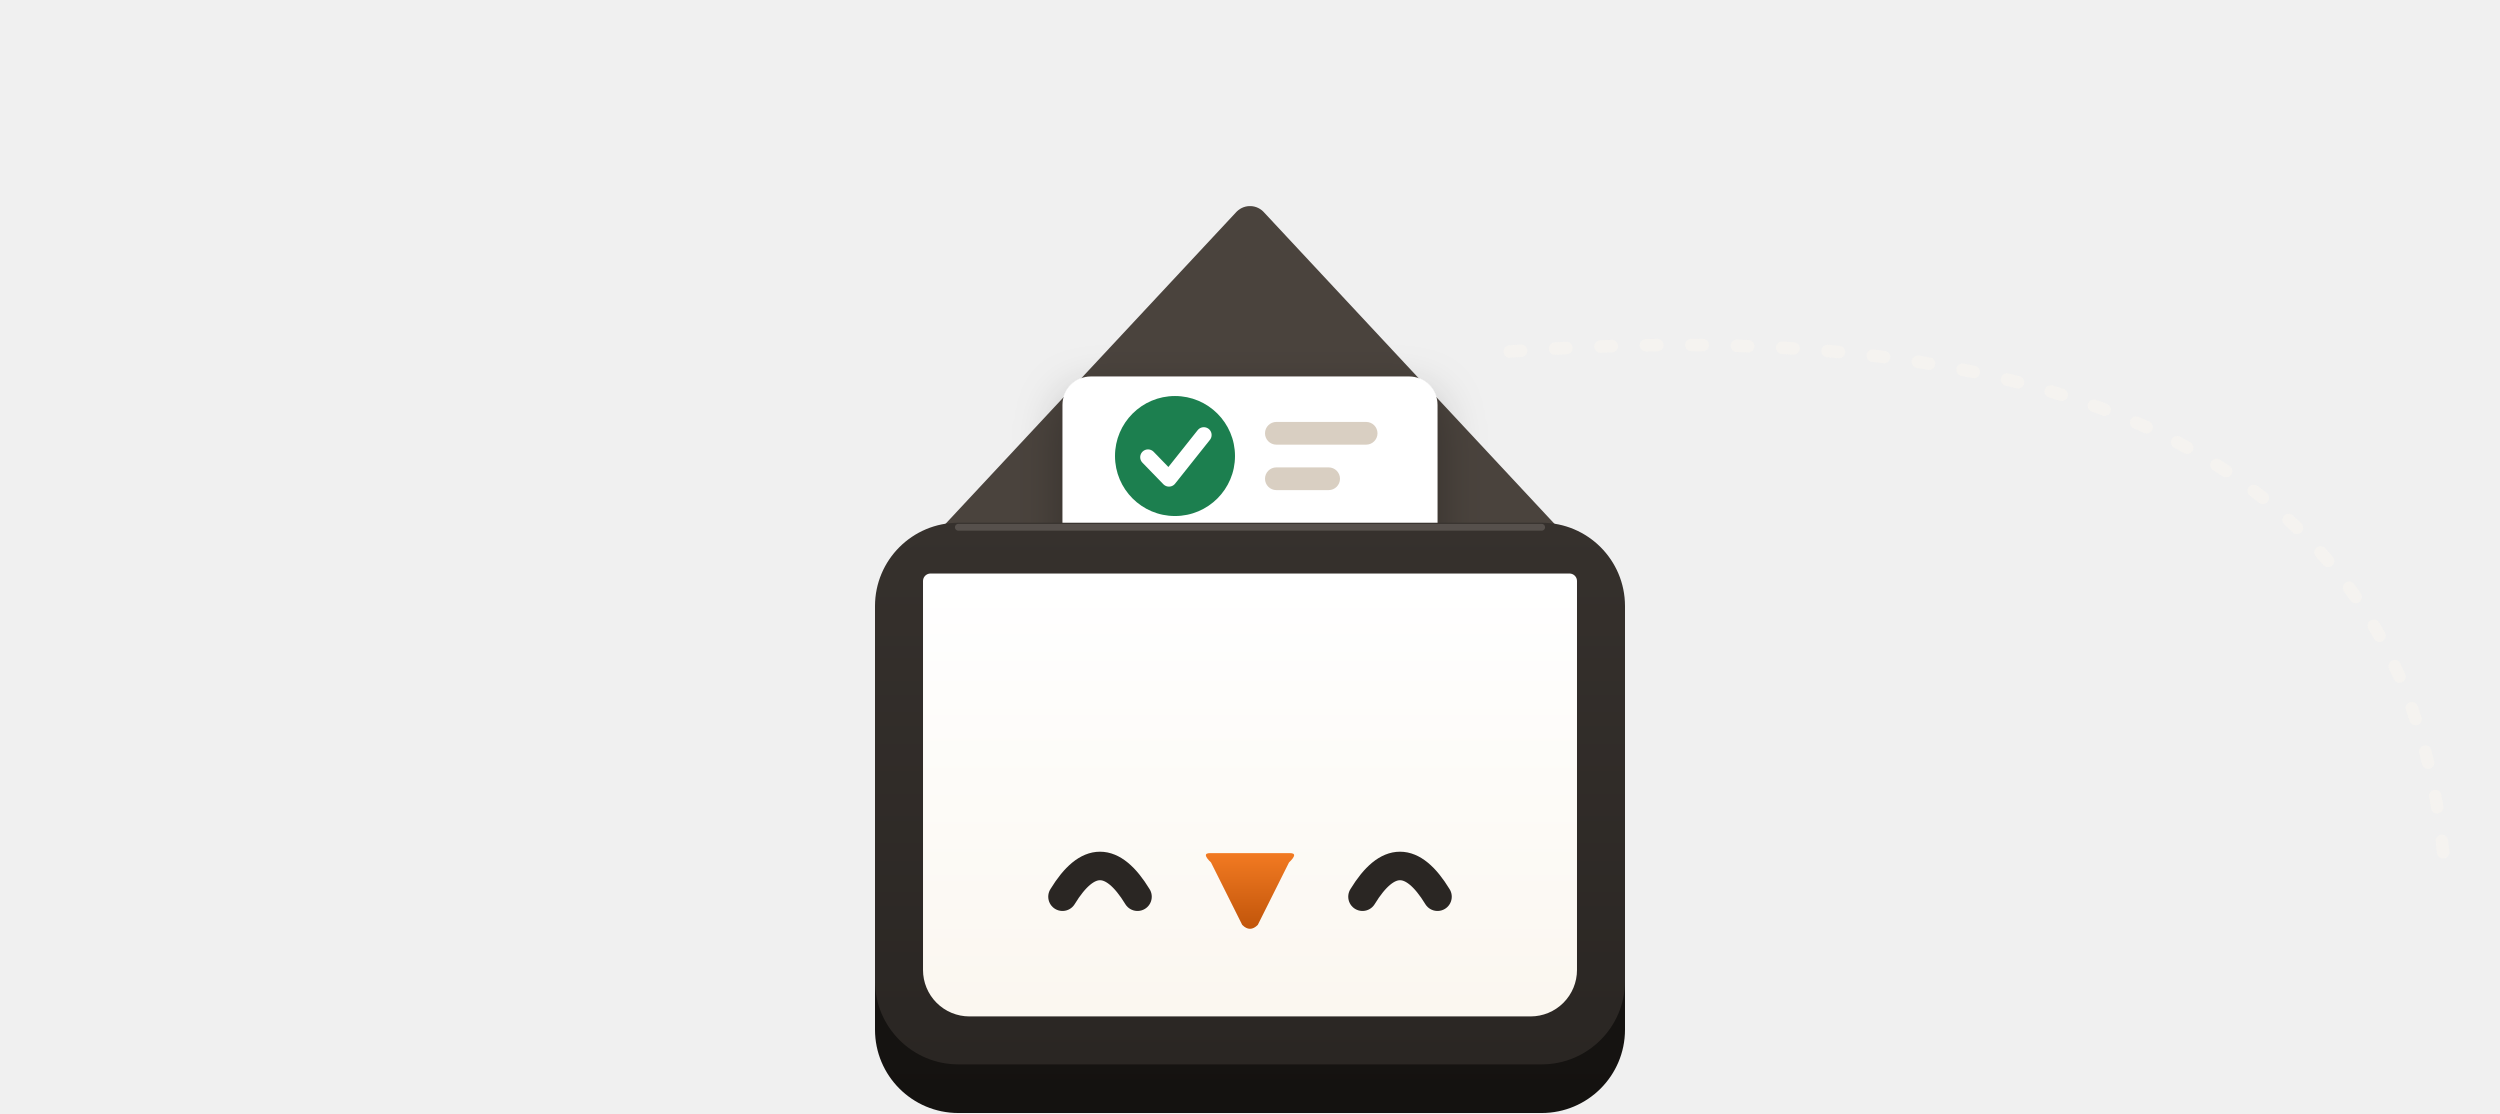
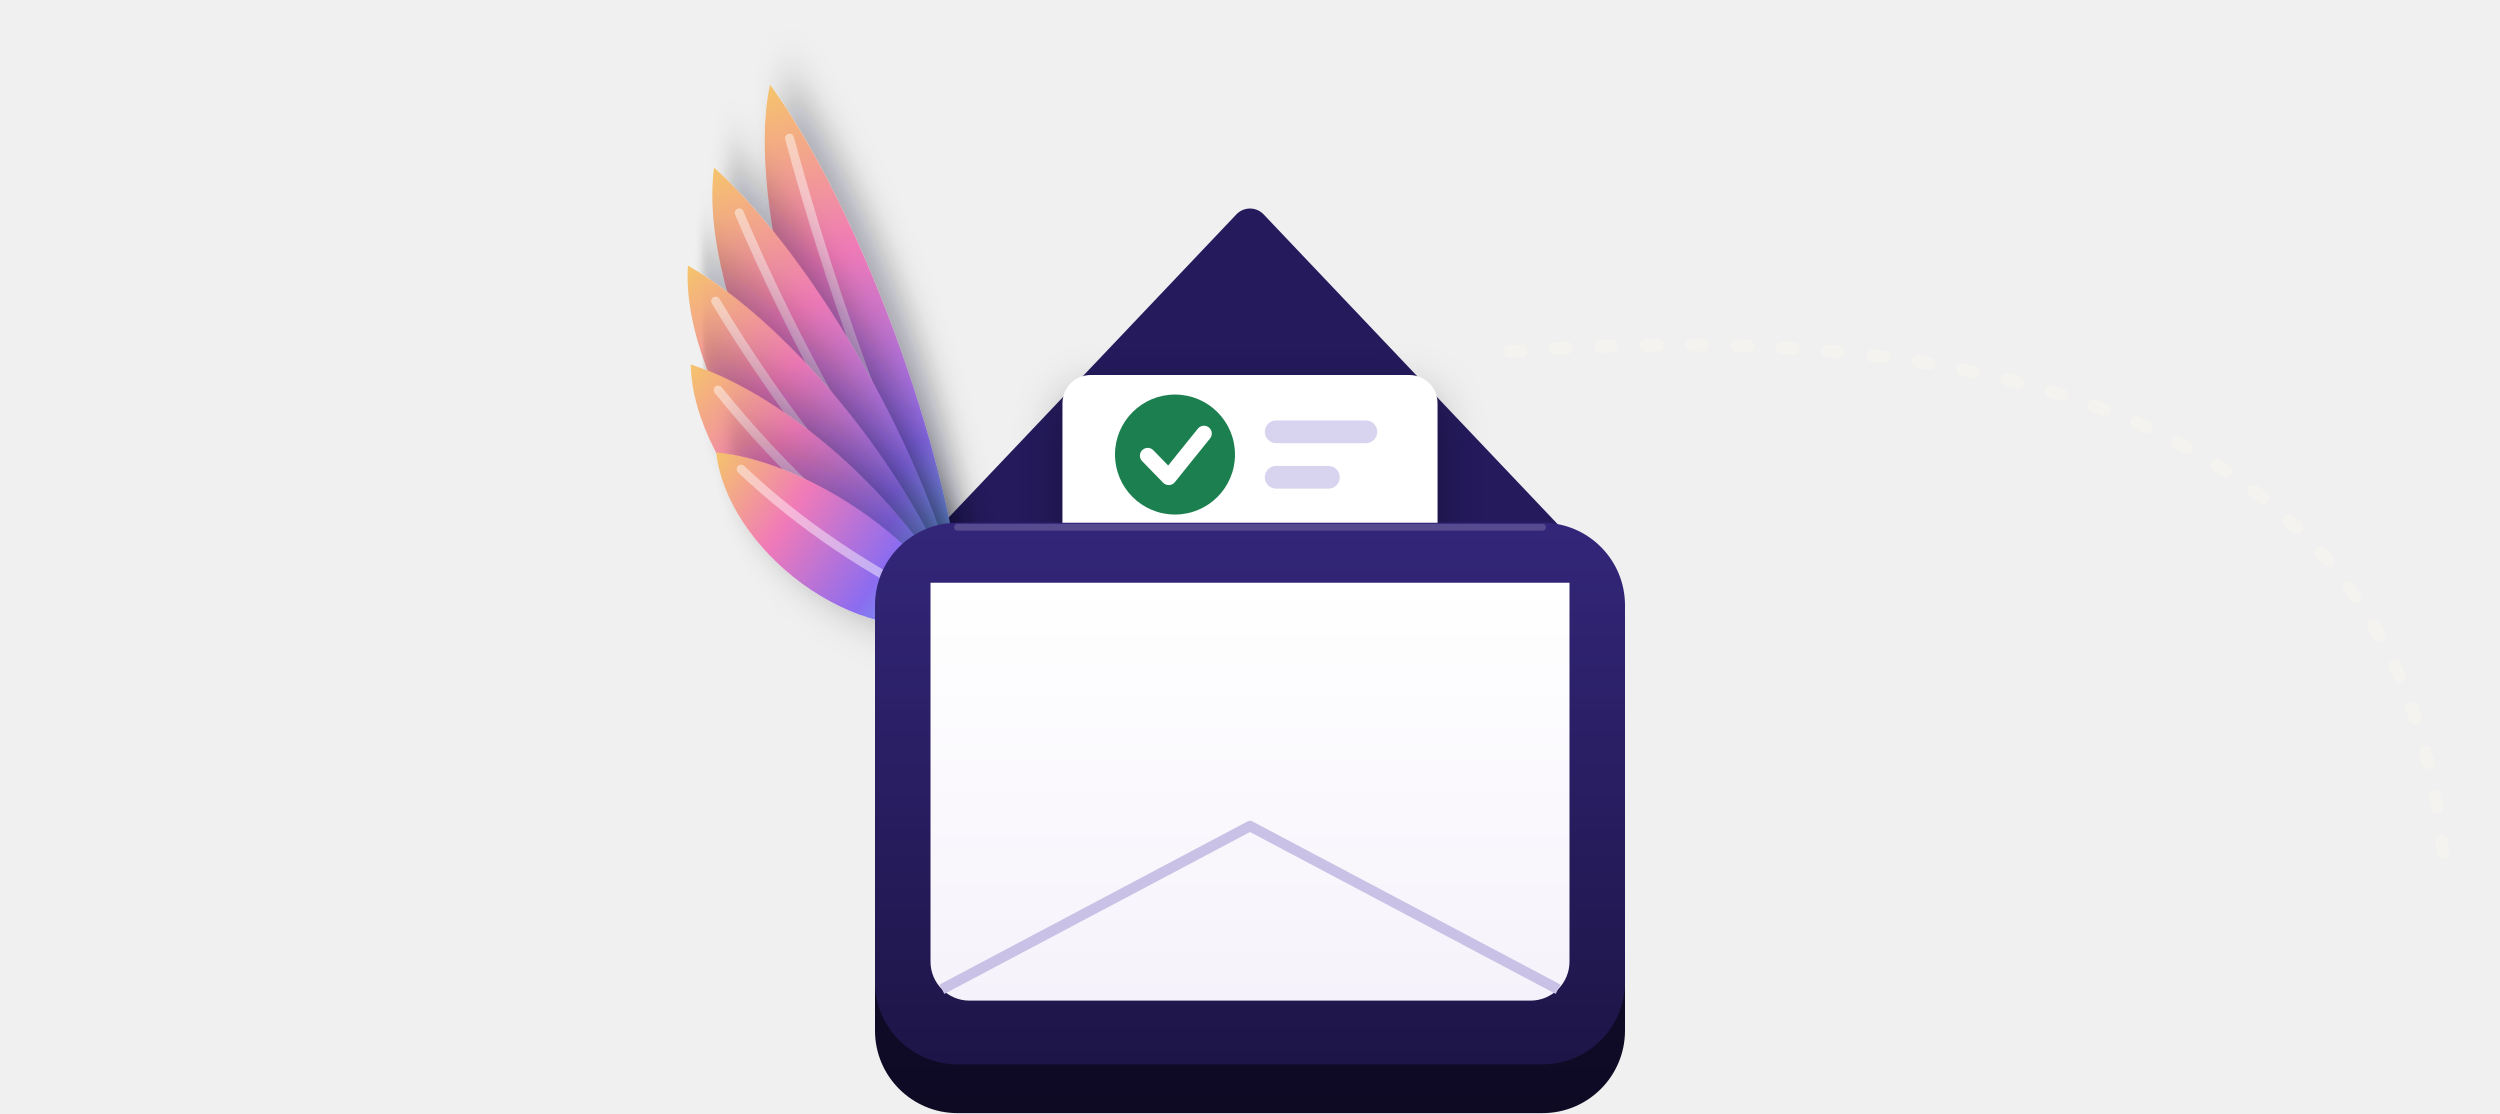
<svg xmlns="http://www.w3.org/2000/svg" width="440" height="196" viewBox="0 0 440 196">
  <defs>
-     <linearGradient id="cband" x1="0" x2="0" y1="0" y2="1">
-       <stop offset="0" stop-color="#8b7d71" />
-       <stop offset="1" stop-color="#7c6f64" />
+     <linearGradient id="frame" x1="0" x2="0" y1="0" y2="1">
+       <stop offset="0" stop-color="#33267a" />
+       <stop offset="1" stop-color="#1d1547" />
    </linearGradient>
-     <linearGradient id="cbevel" x1="0" x2="0" y1="0" y2="1">
-       <stop offset="0" stop-color="#fbf7f0" stop-opacity="0.18" />
-       <stop offset="0.1" stop-color="#fbf7f0" stop-opacity="0" />
-       <stop offset="0.85" stop-color="#000" stop-opacity="0" />
-       <stop offset="1" stop-color="#000" stop-opacity="0.12" />
+     <linearGradient id="lip" x1="0" x2="0" y1="0" y2="1">
+       <stop offset="0" stop-color="#140f33" />
+       <stop offset="1" stop-color="#0e0a24" />
    </linearGradient>
-     <linearGradient id="cink" x1="0" x2="0" y1="0" y2="1">
-       <stop offset="0" stop-color="#36312d" />
-       <stop offset="1" stop-color="#2a2623" />
+     <linearGradient id="paper" x1="0" x2="0" y1="0" y2="1">
+       <stop offset="0" stop-color="#ffffff" />
+       <stop offset="1" stop-color="#f6f2fb" />
    </linearGradient>
-     <linearGradient id="clip" x1="0" x2="0" y1="0" y2="1">
-       <stop offset="0" stop-color="#1c1917" />
-       <stop offset="1" stop-color="#141210" />
+     <linearGradient id="wing" x1="0" x2="1" y1="0" y2="0">
+       <stop offset="0" stop-color="#5ad1e8" />
+       <stop offset="0.32" stop-color="#8b6cf0" />
+       <stop offset="0.68" stop-color="#f07ab8" />
+       <stop offset="1" stop-color="#f5c46b" />
    </linearGradient>
-     <linearGradient id="cpaper" x1="0" x2="0" y1="0" y2="1">
-       <stop offset="0" stop-color="#ffffff" />
-       <stop offset="1" stop-color="#fbf7f0" />
-     </linearGradient>
-     <linearGradient id="cbeak" x1="0" x2="0" y1="0" y2="1">
-       <stop offset="0" stop-color="#f27a22" />
-       <stop offset="1" stop-color="#c1550a" />
-     </linearGradient>
-     <filter id="cshade" x="-30%" y="-30%" width="160%" height="170%">
-       <feDropShadow dx="0" dy="3" stdDeviation="4" flood-color="#1c1917" flood-opacity="0.28" />
+     <filter id="shade" x="-30%" y="-30%" width="160%" height="170%">
+       <feDropShadow dx="0" dy="3" stdDeviation="4" flood-color="#0e0a24" flood-opacity="0.32" />
    </filter>
  </defs>
-   <path d="M164.27 99.33L220 39.57L275.73 99.33Z" fill="#4a433d" stroke="#4a433d" stroke-width="6.6" stroke-linejoin="round" />
-   <rect x="187" y="66.26" width="66" height="66.73" rx="5" fill="#ffffff" filter="url(#cshade)" />
-   <rect x="222.64" y="74.26" width="19.8" height="4" rx="2" fill="#d9cfc2" />
-   <rect x="222.64" y="82.26" width="13.2" height="4" rx="2" fill="#d9cfc2" />
-   <circle cx="206.8" cy="80.26" r="10.56" fill="#1c7f4f" />
-   <path d="M202.05 80.47L205.74 84.27L211.87 76.56" fill="none" stroke="#ffffff" stroke-width="2.75" stroke-linecap="round" stroke-linejoin="round" />
-   <path d="M168.67 100.56H271.33A14.67 14.67 0 0 1 286 115.22V181.22A14.67 14.67 0 0 1 271.33 195.89H168.67A14.67 14.67 0 0 1 154 181.22V115.22A14.67 14.67 0 0 1 168.67 100.56Z" fill="url(#clip)" />
-   <path d="M168.67 92H271.33A14.67 14.67 0 0 1 286 106.67V172.67A14.67 14.67 0 0 1 271.33 187.33H168.67A14.67 14.67 0 0 1 154 172.67V106.67A14.67 14.67 0 0 1 168.67 92Z" fill="url(#cink)" />
-   <path d="M168.67 92.8H271.33" stroke="#fbf7f0" stroke-opacity="0.16" stroke-width="1.2" stroke-linecap="round" />
-   <path d="M163.77 102.26H276.23V170.71A6.85 6.85 0 0 1 269.38 177.57H170.62A6.85 6.85 0 0 1 163.77 170.71Z" fill="url(#cpaper)" stroke="url(#cpaper)" stroke-width="2.64" stroke-linejoin="round" />
-   <path d="M187 157.82Q193.6 147 200.2 157.82" fill="none" stroke="#2a2623" stroke-width="5.02" stroke-linecap="round" />
-   <path d="M239.8 157.82Q246.4 147 253 157.82" fill="none" stroke="#2a2623" stroke-width="5.02" stroke-linecap="round" />
-   <path d="M212.96 150.15H227.04Q228.58 150.15 226.86 151.8L221.37 162.78Q220 164.16 218.63 162.78L213.14 151.8Q211.42 150.15 212.96 150.15Z" fill="url(#cbeak)" />
+   <path d="M164 99L220 40L276 99Z" fill="#241a5c" stroke="#241a5c" stroke-width="6.6" stroke-linejoin="round" />
+   <rect x="187" y="66" width="66" height="67" rx="5" fill="#ffffff" filter="url(#shade)" />
+   <rect x="222.6" y="74" width="19.8" height="4" rx="2" fill="#d8d3ee" />
+   <rect x="222.6" y="82" width="13.2" height="4" rx="2" fill="#d8d3ee" />
+   <circle cx="206.8" cy="80" r="10.56" fill="#1c7f4f" />
+   <path d="M202 80.2L205.7 84L211.9 76.3" fill="none" stroke="#ffffff" stroke-width="2.75" stroke-linecap="round" stroke-linejoin="round" />
+   <g transform="translate(169.84 109.16) rotate(250)">
+     <path d="M0 0C25.08 -15.84 80.26 -12.67 100.32 0C75.24 7.13 30.1 7.92 0 0Z" fill="url(#wing)" filter="url(#shade)" />
+     <path d="M6.02 0Q50.16 -3.48 90.29 0" fill="none" stroke="#ffffff" stroke-opacity="0.45" stroke-width="1.58" stroke-linecap="round" />
+   </g>
+   <g transform="translate(169.84 109.16) rotate(241)">
+     <path d="M0 0C22.77 -17.16 72.86 -13.73 91.08 0C68.31 7.72 27.32 8.58 0 0Z" fill="url(#wing)" filter="url(#shade)" />
+     <path d="M5.46 0Q45.54 -3.78 81.97 0" fill="none" stroke="#ffffff" stroke-opacity="0.45" stroke-width="1.58" stroke-linecap="round" />
+   </g>
+   <g transform="translate(169.84 109.16) rotate(232)">
+     <path d="M0 0C19.8 -17.82 63.36 -14.26 79.2 0C59.4 8.02 23.76 8.91 0 0Z" fill="url(#wing)" filter="url(#shade)" />
+     <path d="M4.75 0Q39.6 -3.92 71.28 0" fill="none" stroke="#ffffff" stroke-opacity="0.45" stroke-width="1.58" stroke-linecap="round" />
+   </g>
+   <g transform="translate(169.84 109.16) rotate(223)">
+     <path d="M0 0C16.5 -17.16 52.8 -13.73 66 0C49.5 7.72 19.8 8.58 0 0Z" fill="url(#wing)" filter="url(#shade)" />
+     <path d="M3.96 0Q33 -3.78 59.4 0" fill="none" stroke="#ffffff" stroke-opacity="0.45" stroke-width="1.58" stroke-linecap="round" />
+   </g>
+   <g transform="translate(169.84 109.16) rotate(214)">
+     <path d="M0 0C13.2 -15.84 42.24 -12.67 52.8 0C39.6 7.13 15.84 7.92 0 0Z" fill="url(#wing)" filter="url(#shade)" />
+     <path d="M3.17 0Q26.4 -3.48 47.52 0" fill="none" stroke="#ffffff" stroke-opacity="0.45" stroke-width="1.58" stroke-linecap="round" />
+   </g>
+   <path d="M168.52 100.58H271.48A14.52 14.52 0 0 1 286 115.1V181.39A14.52 14.52 0 0 1 271.48 195.91H168.52A14.52 14.52 0 0 1 154 181.39V115.1A14.52 14.52 0 0 1 168.52 100.58Z" fill="url(#lip)" />
+   <path d="M168.52 92H271.48A14.52 14.52 0 0 1 286 106.52V172.81A14.52 14.52 0 0 1 271.48 187.33H168.52A14.52 14.52 0 0 1 154 172.81V106.52A14.52 14.52 0 0 1 168.52 92Z" fill="url(#frame)" />
+   <path d="M168.52 92.8H271.48" stroke="#fbf7f0" stroke-opacity="0.18" stroke-width="1.2" stroke-linecap="round" />
+   <path d="M163.77 102.56H276.23V169.25A6.86 6.86 0 0 1 269.37 176.11H170.63A6.86 6.86 0 0 1 163.77 169.25Z" fill="url(#paper)" />
+   <path d="M165.77 174.11L220 145.39L274.23 174.11" fill="none" stroke="#c9c1e6" stroke-width="1.85" stroke-linejoin="round" />
  <path d="M430 150Q420 50 264 62" fill="none" stroke="#fbf7f0" stroke-width="2.2" stroke-linecap="round" stroke-dasharray="2 6" opacity="0.45" />
</svg>
